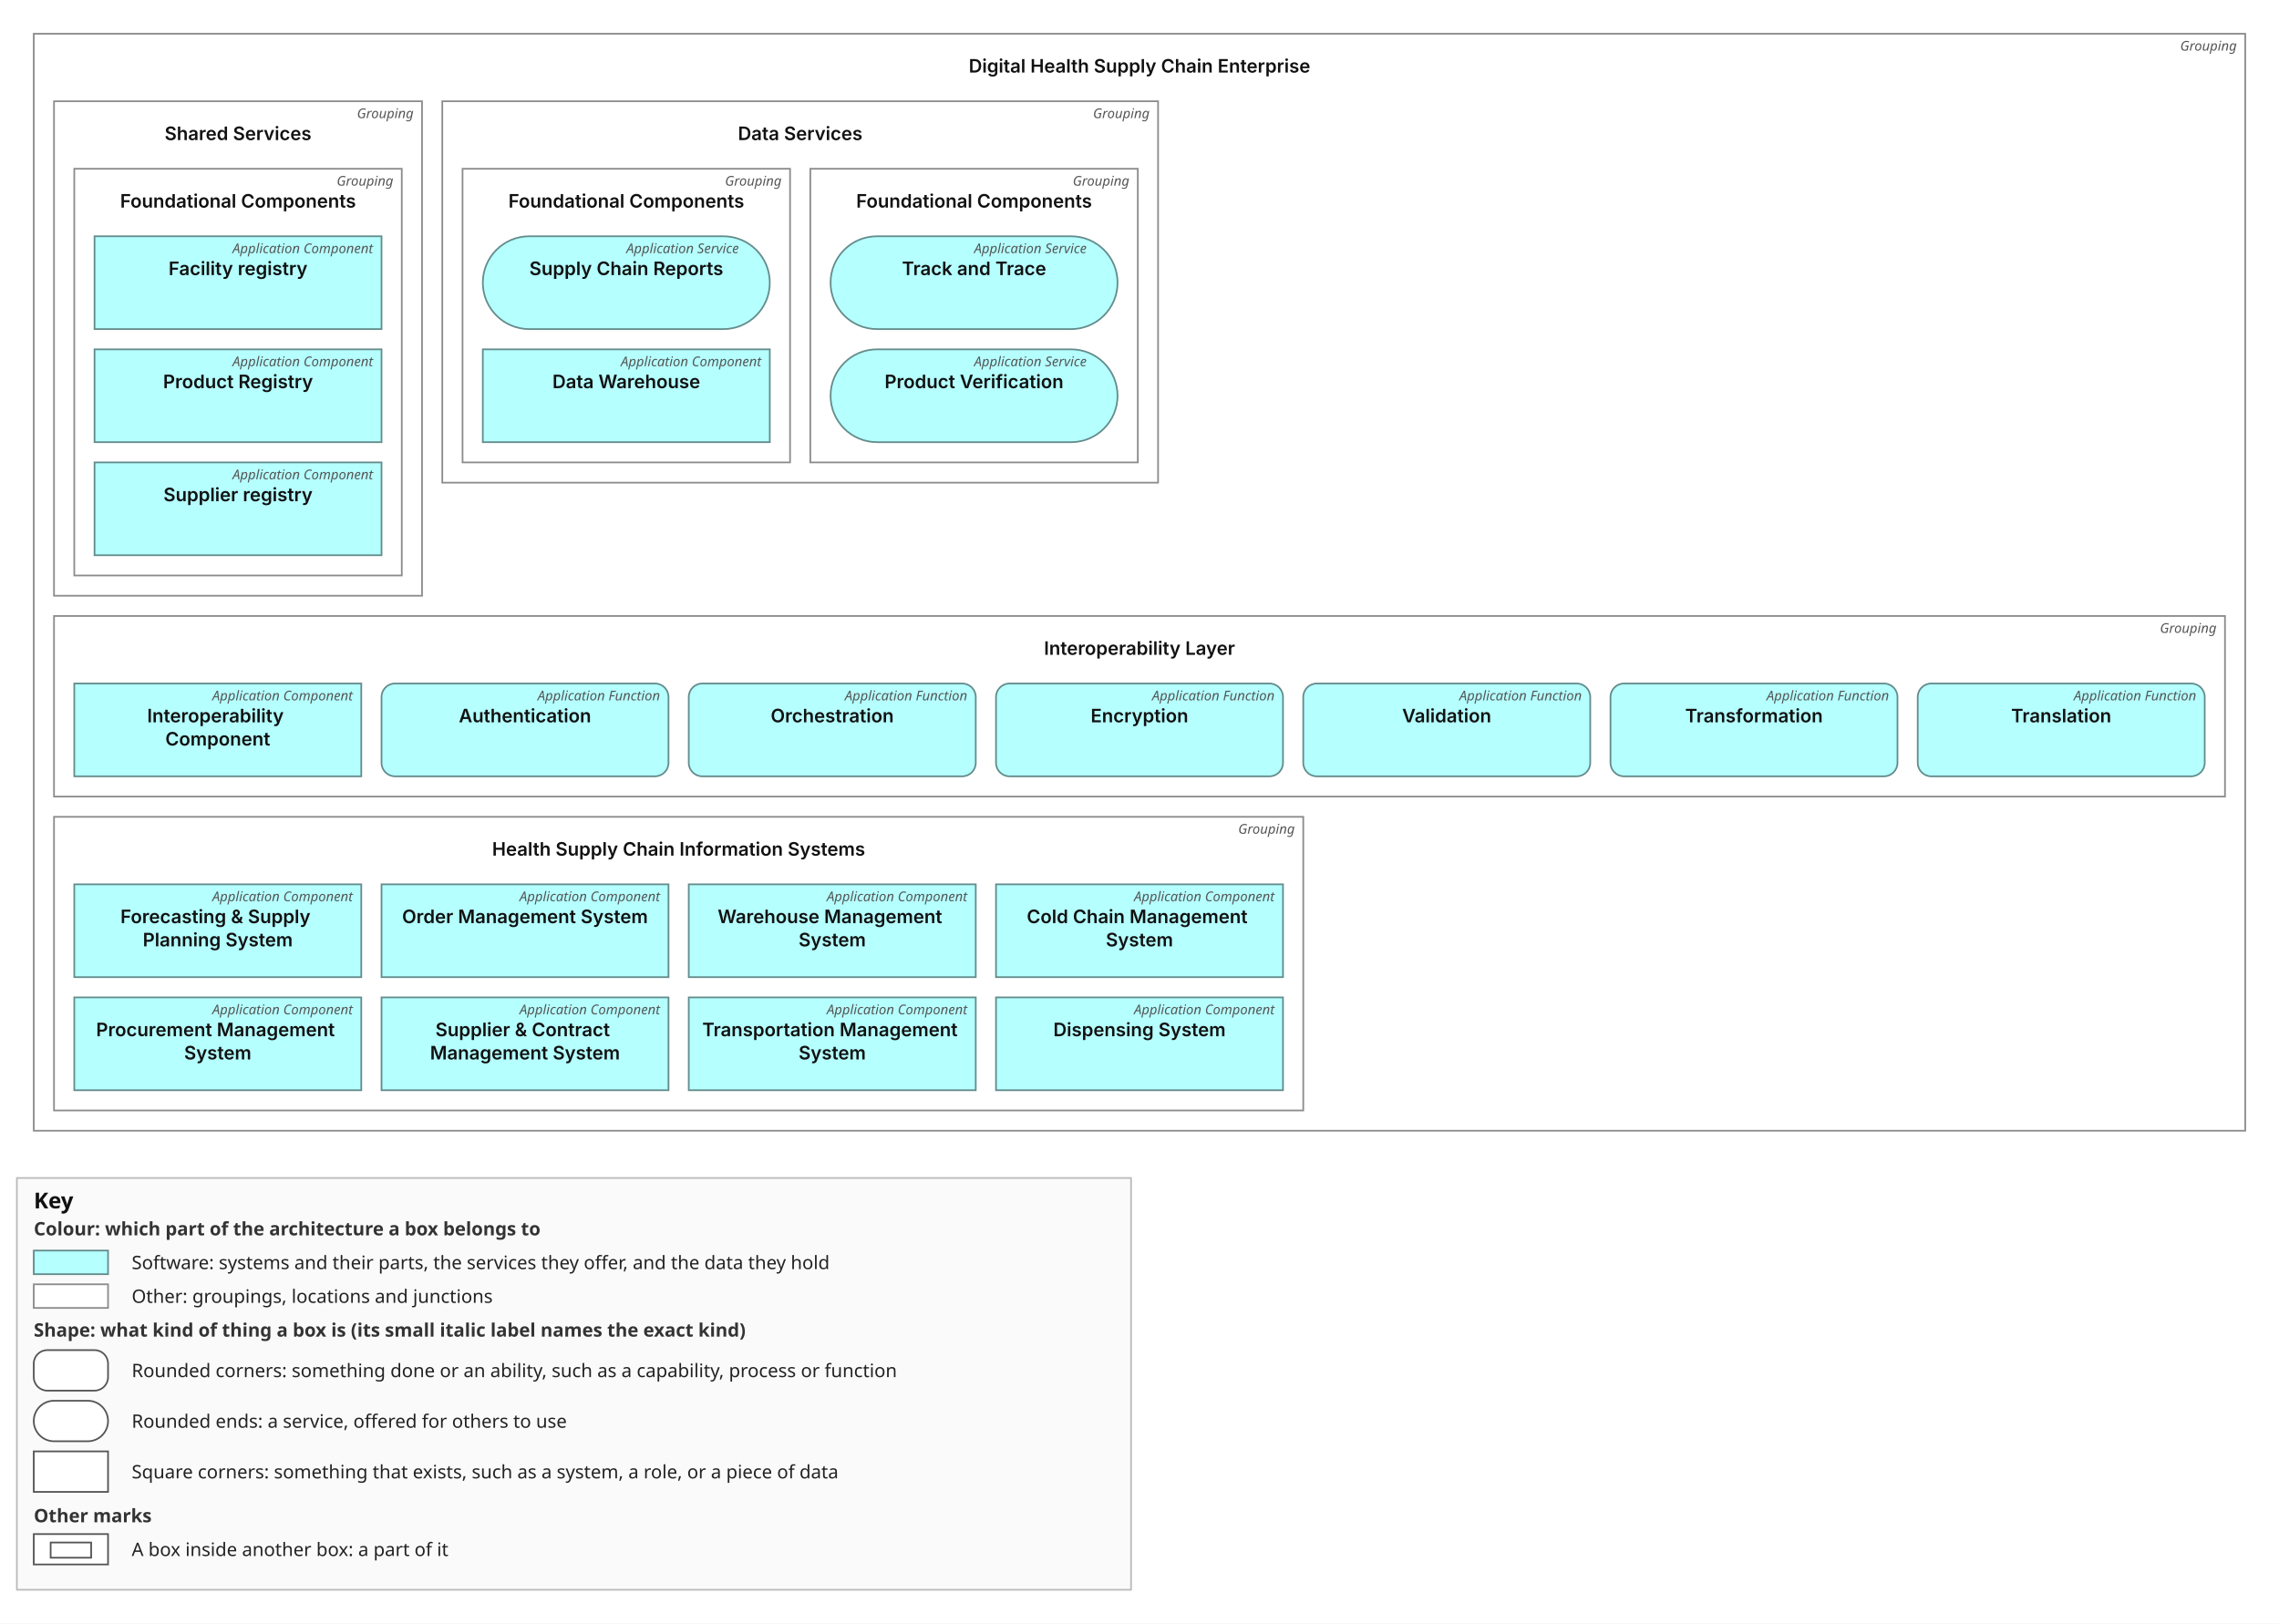
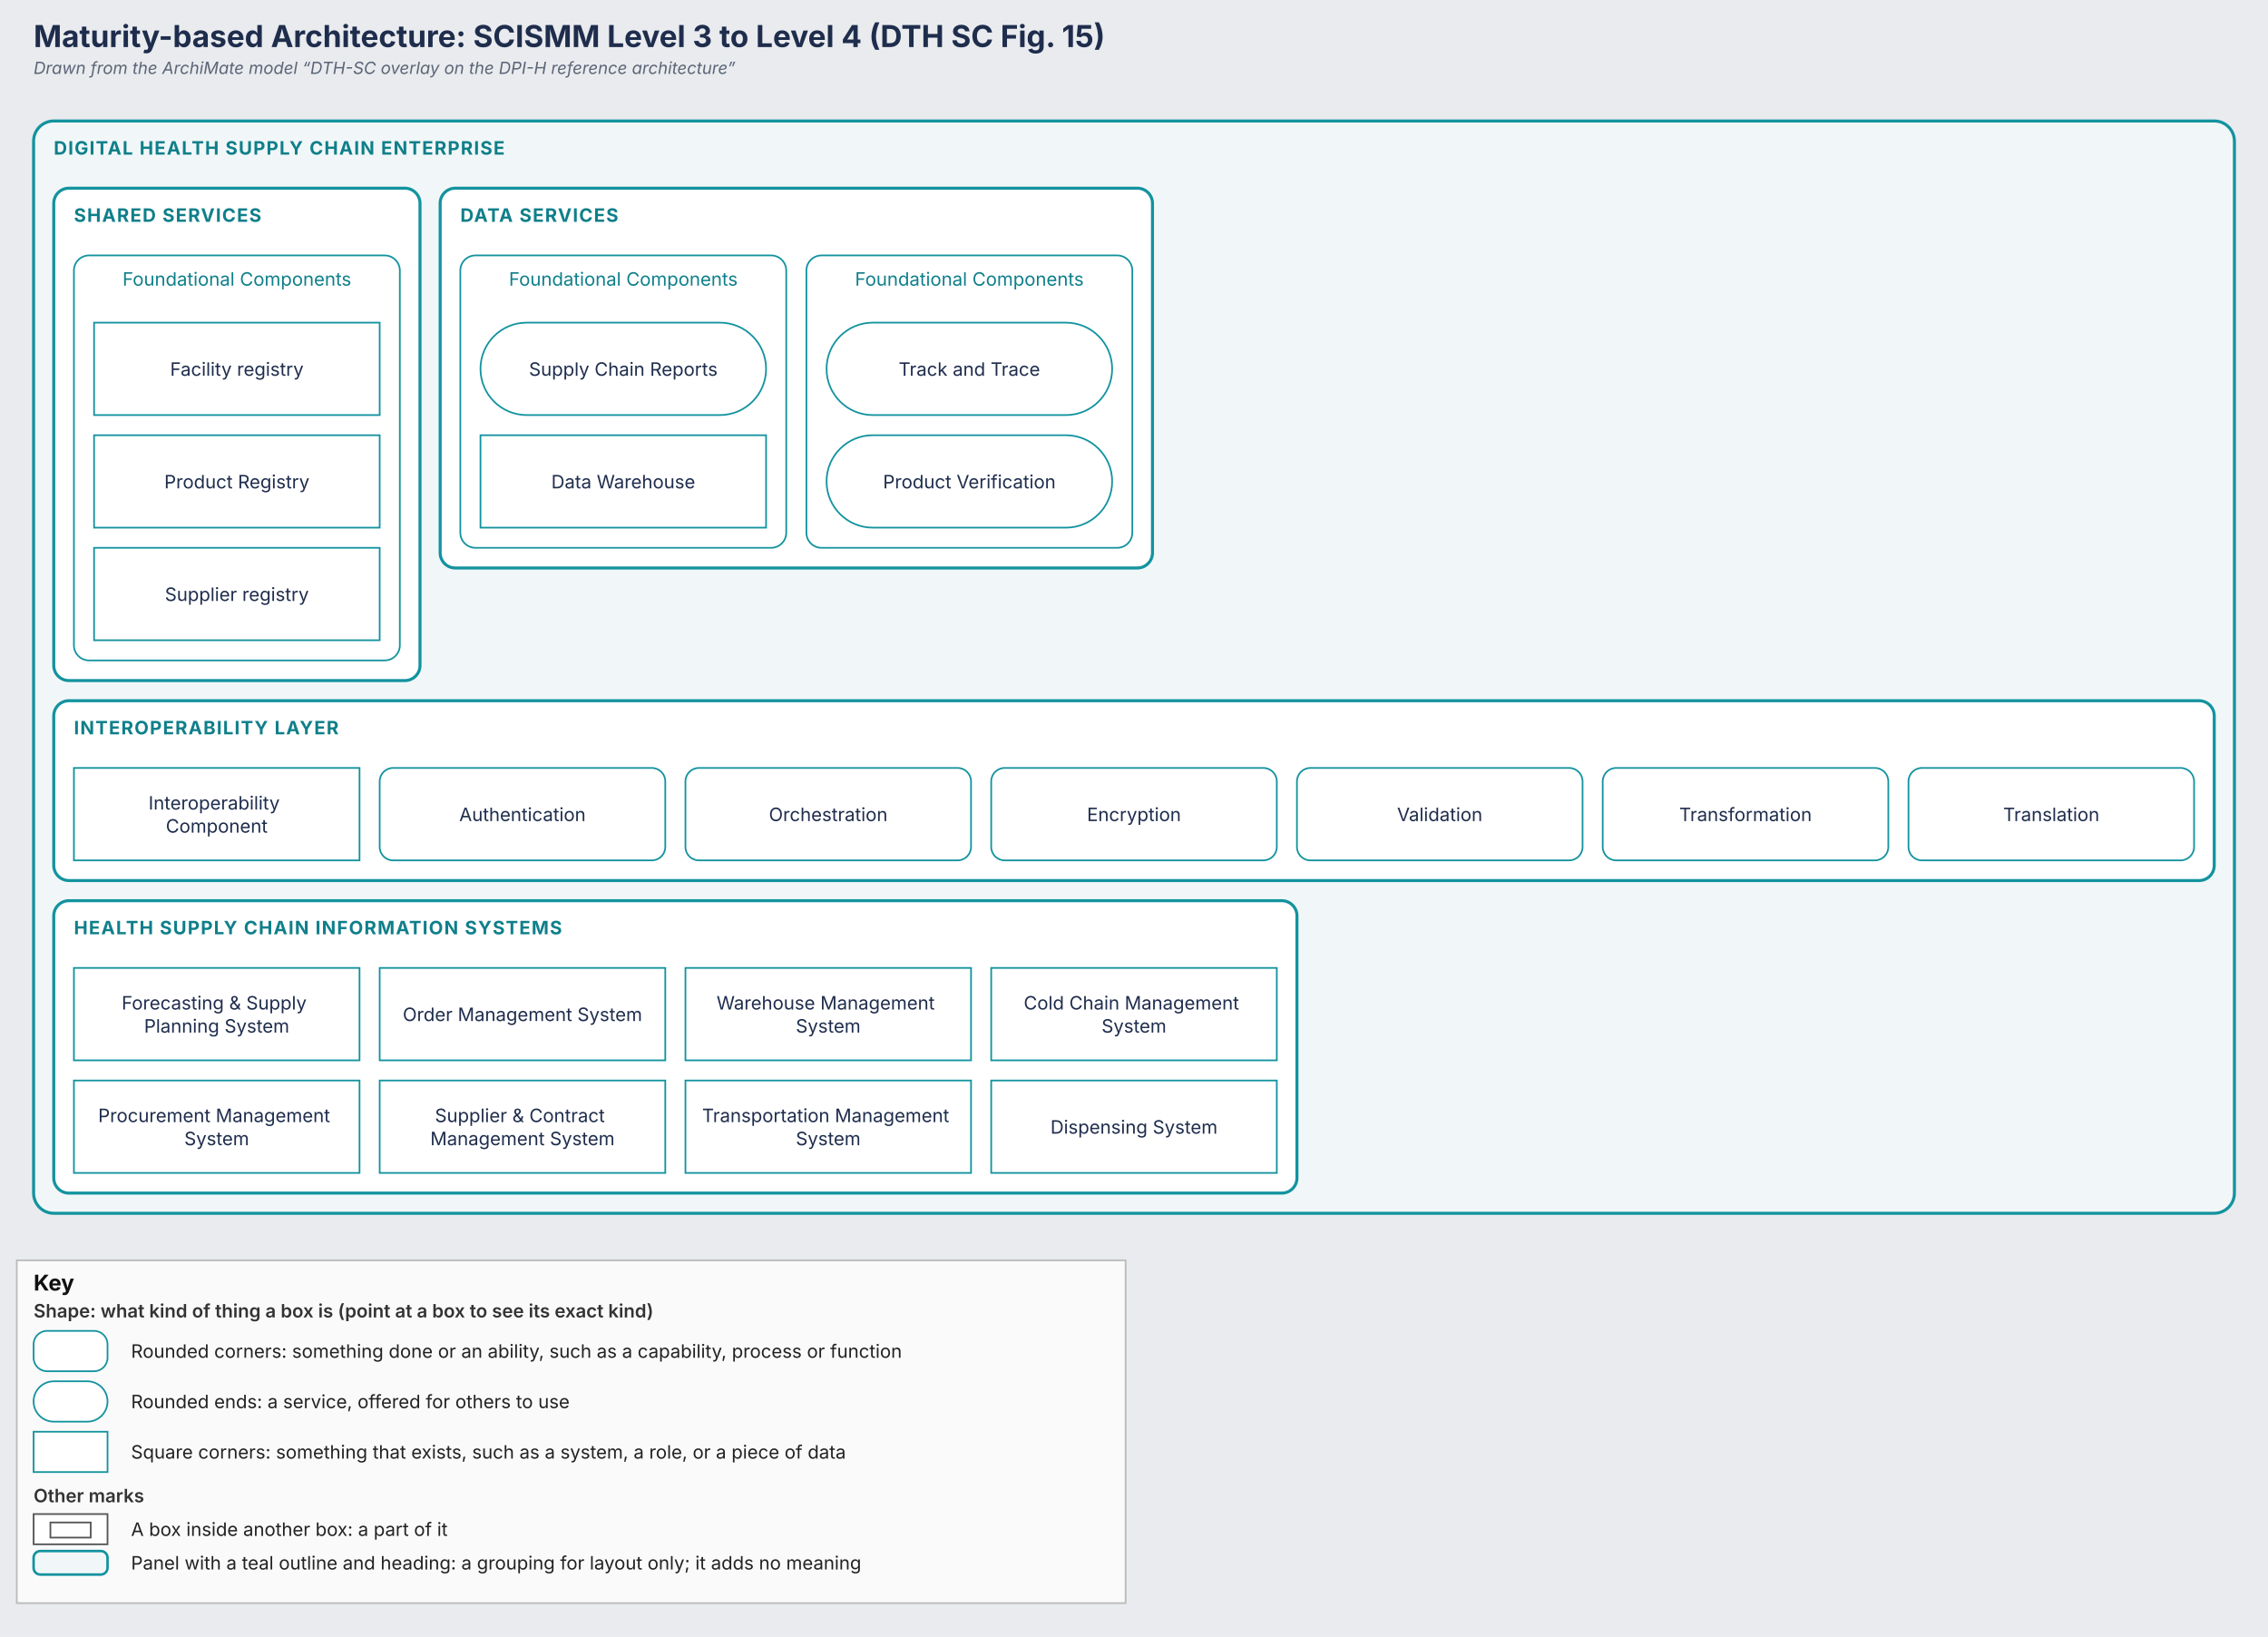
- <svg xmlns="http://www.w3.org/2000/svg" viewBox="4 4 1350 962" width="1350" height="962" role="img" aria-labelledby="av-title">
+ <svg xmlns="http://www.w3.org/2000/svg" viewBox="4 -48 1350 974" width="1350" height="974" role="img" aria-labelledby="av-title">
  <style>
- .av-name{font:600 11px system-ui,-apple-system,"Segoe UI",sans-serif;fill:#111}
- .av-type{font:italic 8px system-ui,sans-serif;fill:#555}
- .av-group{font:600 11px system-ui,sans-serif;fill:#333}
- .av-note{font:10px system-ui,sans-serif;fill:#222}
- .av-key{font:11px system-ui,sans-serif;fill:#222}
- .av-keyh{font:600 11px system-ui,sans-serif;fill:#333}
- .av-keyt{font:700 13px system-ui,sans-serif;fill:#111}
- .av-rel{font:9px system-ui,sans-serif;fill:#333;paint-order:stroke;stroke:#fff;stroke-width:3px}
+ .av-name{font:600 11px Inter, "Segoe UI", system-ui, -apple-system, Helvetica, Arial, sans-serif;fill:#111}
+ .av-type{font:italic 8px Inter, "Segoe UI", system-ui, -apple-system, Helvetica, Arial, sans-serif;fill:#555}
+ .av-group{font:600 11px Inter, "Segoe UI", system-ui, -apple-system, Helvetica, Arial, sans-serif;fill:#333}
+ .av-note{font:10px Inter, "Segoe UI", system-ui, -apple-system, Helvetica, Arial, sans-serif;fill:#222}
+ .av-key{font:11px Inter, "Segoe UI", system-ui, -apple-system, Helvetica, Arial, sans-serif;fill:#222}
+ .av-keyh{font:600 11px Inter, "Segoe UI", system-ui, -apple-system, Helvetica, Arial, sans-serif;fill:#333}
+ .av-keyt{font:700 13px Inter, "Segoe UI", system-ui, -apple-system, Helvetica, Arial, sans-serif;fill:#111}
+ .av-rel{font:9px Inter, "Segoe UI", system-ui, -apple-system, Helvetica, Arial, sans-serif;fill:#333;paint-order:stroke;stroke:#fff;stroke-width:3px}
a:hover rect,a:hover polygon,a:focus rect,a:focus polygon{stroke:#06c;stroke-width:2.5}
</style>
+   <style>.av-hb{font-weight:400;fill:#1f2d4d}</style>
  <defs>
    <marker id="arrow-open" viewBox="0 0 12 12" refX="11" refY="6" markerWidth="11" markerHeight="11" orient="auto-start-reverse" markerUnits="userSpaceOnUse">
      <path d="M1 1 L11 6 L1 11" fill="none" stroke="#333" stroke-width="1.3" />
    </marker>
    <marker id="arrow-filled" viewBox="0 0 12 12" refX="11" refY="6" markerWidth="11" markerHeight="11" orient="auto-start-reverse" markerUnits="userSpaceOnUse">
      <path d="M1 1 L11 6 L1 11 Z" fill="#333" />
    </marker>
    <marker id="arrow-small" viewBox="0 0 10 10" refX="9" refY="5" markerWidth="8" markerHeight="8" orient="auto-start-reverse" markerUnits="userSpaceOnUse">
      <path d="M1 1 L9 5 L1 9" fill="none" stroke="#333" stroke-width="1.2" />
    </marker>
    <marker id="triangle-hollow" viewBox="0 0 14 14" refX="13" refY="7" markerWidth="13" markerHeight="13" orient="auto-start-reverse" markerUnits="userSpaceOnUse">
      <path d="M1 1 L13 7 L1 13 Z" fill="#fff" stroke="#333" stroke-width="1.2" />
    </marker>
    <marker id="diamond-filled" viewBox="0 0 16 10" refX="1" refY="5" markerWidth="16" markerHeight="10" orient="auto-start-reverse" markerUnits="userSpaceOnUse">
      <path d="M1 5 L8 1 L15 5 L8 9 Z" fill="#333" />
    </marker>
    <marker id="diamond-hollow" viewBox="0 0 16 10" refX="1" refY="5" markerWidth="16" markerHeight="10" orient="auto-start-reverse" markerUnits="userSpaceOnUse">
      <path d="M1 5 L8 1 L15 5 L8 9 Z" fill="#fff" stroke="#333" stroke-width="1.2" />
    </marker>
    <marker id="dot" viewBox="0 0 8 8" refX="4" refY="4" markerWidth="7" markerHeight="7" orient="auto" markerUnits="userSpaceOnUse">
      <circle cx="4" cy="4" r="3.2" fill="#333" />
    </marker>
    <pattern id="missing" width="8" height="8" patternUnits="userSpaceOnUse" patternTransform="rotate(45)">
      <rect width="8" height="8" fill="#fff" />
      <line x1="0" y1="0" x2="0" y2="8" stroke="#d33" stroke-width="2" />
    </pattern>
  </defs>
-   <rect x="4" y="4" width="1350" height="962" fill="#fff" />
-   <g>
-     <rect x="24" y="24" width="1310" height="650" fill="#ffffff" stroke="#8c8c8c" stroke-width="1" />
-     <text class="av-type" x="1329" y="34" text-anchor="end">Grouping</text>
-     <text class="av-name" x="679" y="47" text-anchor="middle">
-       <tspan x="679" dy="0">Digital Health Supply Chain Enterprise</tspan>
-     </text>
-   </g>
-   <g>
-     <rect x="36" y="64" width="218" height="293" fill="#ffffff" stroke="#8c8c8c" stroke-width="1" />
-     <text class="av-type" x="249" y="74" text-anchor="end">Grouping</text>
-     <text class="av-name" x="145" y="87" text-anchor="middle">
-       <tspan x="145" dy="0">Shared Services</tspan>
-     </text>
-   </g>
-   <g>
-     <rect x="48" y="104" width="194" height="241" fill="#ffffff" stroke="#8c8c8c" stroke-width="1" />
-     <text class="av-type" x="237" y="114" text-anchor="end">Grouping</text>
-     <text class="av-name" x="145" y="127" text-anchor="middle">
-       <tspan x="145" dy="0">Foundational Components</tspan>
-     </text>
-   </g>
-   <g>
-     <rect x="60" y="144" width="170" height="55" fill="#b5ffff" stroke="#648c8c" stroke-width="1" />
-     <text class="av-type" x="225" y="154" text-anchor="end">Application Component</text>
-     <text class="av-name" x="145" y="167" text-anchor="middle">
+   <rect x="4" y="-48" width="1350" height="974" fill="#e9ebee" />
+   <text x="24" y="-20" style="font:700 18px Inter, &quot;Segoe UI&quot;, system-ui, -apple-system, Helvetica, Arial, sans-serif;fill:#1f2d4d">Maturity-based Architecture: SCISMM Level 3 to Level 4 (DTH SC Fig. 15)</text>
+   <text x="24" y="-4" style="font:italic 10px Inter, &quot;Segoe UI&quot;, system-ui, -apple-system, Helvetica, Arial, sans-serif;fill:#5b6577">Drawn from the ArchiMate model “DTH-SC overlay on the DPI-H reference architecture”</text>
+   <g>
+     <rect x="24" y="24" width="1310" height="650" rx="12" fill="#f1f7f8" stroke="#13939f" stroke-width="1.8" />
+     <text class="av-group" x="36" y="44" style="fill:#0f7f8a;font-weight:700;letter-spacing:.06em">DIGITAL HEALTH SUPPLY CHAIN ENTERPRISE</text>
+   </g>
+   <g>
+     <rect x="36" y="64" width="218" height="293" rx="9" fill="#ffffff" stroke="#13939f" stroke-width="1.8" />
+     <text class="av-group" x="48" y="84" style="fill:#0f7f8a;font-weight:700;letter-spacing:.06em">SHARED SERVICES</text>
+   </g>
+   <g>
+     <rect x="48" y="104" width="194" height="241" rx="9" fill="#ffffff" stroke="#13939f" stroke-width="1" />
+     <text class="av-group" x="145" y="122" text-anchor="middle" style="fill:#0f7f8a;font-weight:400">Foundational Components</text>
+   </g>
+   <g>
+     <rect x="60" y="144" width="170" height="55" fill="#ffffff" stroke="#13939f" stroke-width="1" />
+     <text class="av-name av-hb" x="145" y="175.625" text-anchor="middle">
      <tspan x="145" dy="0">Facility registry</tspan>
    </text>
  </g>
  <g>
-     <rect x="60" y="211" width="170" height="55" fill="#b5ffff" stroke="#648c8c" stroke-width="1" />
-     <text class="av-type" x="225" y="221" text-anchor="end">Application Component</text>
-     <text class="av-name" x="145" y="234" text-anchor="middle">
+     <rect x="60" y="211" width="170" height="55" fill="#ffffff" stroke="#13939f" stroke-width="1" />
+     <text class="av-name av-hb" x="145" y="242.625" text-anchor="middle">
      <tspan x="145" dy="0">Product Registry</tspan>
    </text>
  </g>
  <g>
-     <rect x="60" y="278" width="170" height="55" fill="#b5ffff" stroke="#648c8c" stroke-width="1" />
-     <text class="av-type" x="225" y="288" text-anchor="end">Application Component</text>
-     <text class="av-name" x="145" y="301" text-anchor="middle">
+     <rect x="60" y="278" width="170" height="55" fill="#ffffff" stroke="#13939f" stroke-width="1" />
+     <text class="av-name av-hb" x="145" y="309.625" text-anchor="middle">
      <tspan x="145" dy="0">Supplier registry</tspan>
    </text>
  </g>
  <g>
-     <rect x="266" y="64" width="424" height="226" fill="#ffffff" stroke="#8c8c8c" stroke-width="1" />
-     <text class="av-type" x="685" y="74" text-anchor="end">Grouping</text>
-     <text class="av-name" x="478" y="87" text-anchor="middle">
-       <tspan x="478" dy="0">Data Services</tspan>
-     </text>
-   </g>
-   <g>
-     <rect x="278" y="104" width="194" height="174" fill="#ffffff" stroke="#8c8c8c" stroke-width="1" />
-     <text class="av-type" x="467" y="114" text-anchor="end">Grouping</text>
-     <text class="av-name" x="375" y="127" text-anchor="middle">
-       <tspan x="375" dy="0">Foundational Components</tspan>
-     </text>
-   </g>
-   <g>
-     <rect x="290" y="144" width="170" height="55" rx="27.5" fill="#b5ffff" stroke="#648c8c" stroke-width="1" />
-     <text class="av-type" x="441.667" y="154" text-anchor="end">Application Service</text>
-     <text class="av-name" x="375" y="167" text-anchor="middle">
+     <rect x="266" y="64" width="424" height="226" rx="9" fill="#ffffff" stroke="#13939f" stroke-width="1.8" />
+     <text class="av-group" x="278" y="84" style="fill:#0f7f8a;font-weight:700;letter-spacing:.06em">DATA SERVICES</text>
+   </g>
+   <g>
+     <rect x="278" y="104" width="194" height="174" rx="9" fill="#ffffff" stroke="#13939f" stroke-width="1" />
+     <text class="av-group" x="375" y="122" text-anchor="middle" style="fill:#0f7f8a;font-weight:400">Foundational Components</text>
+   </g>
+   <g>
+     <rect x="290" y="144" width="170" height="55" rx="27.5" fill="#ffffff" stroke="#13939f" stroke-width="1" />
+     <text class="av-name av-hb" x="375" y="175.625" text-anchor="middle">
      <tspan x="375" dy="0">Supply Chain Reports</tspan>
    </text>
  </g>
  <g>
-     <rect x="290" y="211" width="170" height="55" fill="#b5ffff" stroke="#648c8c" stroke-width="1" />
-     <text class="av-type" x="455" y="221" text-anchor="end">Application Component</text>
-     <text class="av-name" x="375" y="234" text-anchor="middle">
+     <rect x="290" y="211" width="170" height="55" fill="#ffffff" stroke="#13939f" stroke-width="1" />
+     <text class="av-name av-hb" x="375" y="242.625" text-anchor="middle">
      <tspan x="375" dy="0">Data Warehouse</tspan>
    </text>
  </g>
  <g>
-     <rect x="484" y="104" width="194" height="174" fill="#ffffff" stroke="#8c8c8c" stroke-width="1" />
-     <text class="av-type" x="673" y="114" text-anchor="end">Grouping</text>
-     <text class="av-name" x="581" y="127" text-anchor="middle">
-       <tspan x="581" dy="0">Foundational Components</tspan>
-     </text>
-   </g>
-   <g>
-     <rect x="496" y="144" width="170" height="55" rx="27.5" fill="#b5ffff" stroke="#648c8c" stroke-width="1" />
-     <text class="av-type" x="647.667" y="154" text-anchor="end">Application Service</text>
-     <text class="av-name" x="581" y="167" text-anchor="middle">
+     <rect x="484" y="104" width="194" height="174" rx="9" fill="#ffffff" stroke="#13939f" stroke-width="1" />
+     <text class="av-group" x="581" y="122" text-anchor="middle" style="fill:#0f7f8a;font-weight:400">Foundational Components</text>
+   </g>
+   <g>
+     <rect x="496" y="144" width="170" height="55" rx="27.5" fill="#ffffff" stroke="#13939f" stroke-width="1" />
+     <text class="av-name av-hb" x="581" y="175.625" text-anchor="middle">
      <tspan x="581" dy="0">Track and Trace</tspan>
    </text>
  </g>
  <g>
-     <rect x="496" y="211" width="170" height="55" rx="27.5" fill="#b5ffff" stroke="#648c8c" stroke-width="1" />
-     <text class="av-type" x="647.667" y="221" text-anchor="end">Application Service</text>
-     <text class="av-name" x="581" y="234" text-anchor="middle">
+     <rect x="496" y="211" width="170" height="55" rx="27.5" fill="#ffffff" stroke="#13939f" stroke-width="1" />
+     <text class="av-name av-hb" x="581" y="242.625" text-anchor="middle">
      <tspan x="581" dy="0">Product Verification</tspan>
    </text>
  </g>
  <g>
-     <rect x="36" y="369" width="1286" height="107" fill="#ffffff" stroke="#8c8c8c" stroke-width="1" />
-     <text class="av-type" x="1317" y="379" text-anchor="end">Grouping</text>
-     <text class="av-name" x="679" y="392" text-anchor="middle">
-       <tspan x="679" dy="0">Interoperability Layer</tspan>
-     </text>
-   </g>
-   <g>
-     <rect x="48" y="409" width="170" height="55" fill="#b5ffff" stroke="#648c8c" stroke-width="1" />
-     <text class="av-type" x="213" y="419" text-anchor="end">Application Component</text>
-     <text class="av-name" x="133" y="432" text-anchor="middle">
+     <rect x="36" y="369" width="1286" height="107" rx="9" fill="#ffffff" stroke="#13939f" stroke-width="1.8" />
+     <text class="av-group" x="48" y="389" style="fill:#0f7f8a;font-weight:700;letter-spacing:.06em">INTEROPERABILITY LAYER</text>
+   </g>
+   <g>
+     <rect x="48" y="409" width="170" height="55" fill="#ffffff" stroke="#13939f" stroke-width="1" />
+     <text class="av-name av-hb" x="133" y="433.75" text-anchor="middle">
      <tspan x="133" dy="0">Interoperability</tspan>
      <tspan x="133" dy="13.75">Component</tspan>
    </text>
  </g>
  <g>
-     <rect x="230" y="409" width="170" height="55" rx="8" fill="#b5ffff" stroke="#648c8c" stroke-width="1" />
-     <text class="av-type" x="395" y="419" text-anchor="end">Application Function</text>
-     <text class="av-name" x="315" y="432" text-anchor="middle">
+     <rect x="230" y="409" width="170" height="55" rx="8" fill="#ffffff" stroke="#13939f" stroke-width="1" />
+     <text class="av-name av-hb" x="315" y="440.625" text-anchor="middle">
      <tspan x="315" dy="0">Authentication</tspan>
    </text>
  </g>
  <g>
-     <rect x="412" y="409" width="170" height="55" rx="8" fill="#b5ffff" stroke="#648c8c" stroke-width="1" />
-     <text class="av-type" x="577" y="419" text-anchor="end">Application Function</text>
-     <text class="av-name" x="497" y="432" text-anchor="middle">
+     <rect x="412" y="409" width="170" height="55" rx="8" fill="#ffffff" stroke="#13939f" stroke-width="1" />
+     <text class="av-name av-hb" x="497" y="440.625" text-anchor="middle">
      <tspan x="497" dy="0">Orchestration</tspan>
    </text>
  </g>
  <g>
-     <rect x="594" y="409" width="170" height="55" rx="8" fill="#b5ffff" stroke="#648c8c" stroke-width="1" />
-     <text class="av-type" x="759" y="419" text-anchor="end">Application Function</text>
-     <text class="av-name" x="679" y="432" text-anchor="middle">
+     <rect x="594" y="409" width="170" height="55" rx="8" fill="#ffffff" stroke="#13939f" stroke-width="1" />
+     <text class="av-name av-hb" x="679" y="440.625" text-anchor="middle">
      <tspan x="679" dy="0">Encryption</tspan>
    </text>
  </g>
  <g>
-     <rect x="776" y="409" width="170" height="55" rx="8" fill="#b5ffff" stroke="#648c8c" stroke-width="1" />
-     <text class="av-type" x="941" y="419" text-anchor="end">Application Function</text>
-     <text class="av-name" x="861" y="432" text-anchor="middle">
+     <rect x="776" y="409" width="170" height="55" rx="8" fill="#ffffff" stroke="#13939f" stroke-width="1" />
+     <text class="av-name av-hb" x="861" y="440.625" text-anchor="middle">
      <tspan x="861" dy="0">Validation</tspan>
    </text>
  </g>
  <g>
-     <rect x="958" y="409" width="170" height="55" rx="8" fill="#b5ffff" stroke="#648c8c" stroke-width="1" />
-     <text class="av-type" x="1123" y="419" text-anchor="end">Application Function</text>
-     <text class="av-name" x="1043" y="432" text-anchor="middle">
+     <rect x="958" y="409" width="170" height="55" rx="8" fill="#ffffff" stroke="#13939f" stroke-width="1" />
+     <text class="av-name av-hb" x="1043" y="440.625" text-anchor="middle">
      <tspan x="1043" dy="0">Transformation</tspan>
    </text>
  </g>
  <g>
-     <rect x="1140" y="409" width="170" height="55" rx="8" fill="#b5ffff" stroke="#648c8c" stroke-width="1" />
-     <text class="av-type" x="1305" y="419" text-anchor="end">Application Function</text>
-     <text class="av-name" x="1225" y="432" text-anchor="middle">
+     <rect x="1140" y="409" width="170" height="55" rx="8" fill="#ffffff" stroke="#13939f" stroke-width="1" />
+     <text class="av-name av-hb" x="1225" y="440.625" text-anchor="middle">
      <tspan x="1225" dy="0">Translation</tspan>
    </text>
  </g>
  <g>
-     <rect x="36" y="488" width="740" height="174" fill="#ffffff" stroke="#8c8c8c" stroke-width="1" />
-     <text class="av-type" x="771" y="498" text-anchor="end">Grouping</text>
-     <text class="av-name" x="406" y="511" text-anchor="middle">
-       <tspan x="406" dy="0">Health Supply Chain Information Systems</tspan>
-     </text>
-   </g>
-   <g>
-     <rect x="48" y="528" width="170" height="55" fill="#b5ffff" stroke="#648c8c" stroke-width="1" />
-     <text class="av-type" x="213" y="538" text-anchor="end">Application Component</text>
-     <text class="av-name" x="133" y="551" text-anchor="middle">
+     <rect x="36" y="488" width="740" height="174" rx="9" fill="#ffffff" stroke="#13939f" stroke-width="1.8" />
+     <text class="av-group" x="48" y="508" style="fill:#0f7f8a;font-weight:700;letter-spacing:.06em">HEALTH SUPPLY CHAIN INFORMATION SYSTEMS</text>
+   </g>
+   <g>
+     <rect x="48" y="528" width="170" height="55" fill="#ffffff" stroke="#13939f" stroke-width="1" />
+     <text class="av-name av-hb" x="133" y="552.75" text-anchor="middle">
      <tspan x="133" dy="0">Forecasting &amp; Supply</tspan>
      <tspan x="133" dy="13.75">Planning System</tspan>
    </text>
  </g>
  <g>
-     <rect x="230" y="528" width="170" height="55" fill="#b5ffff" stroke="#648c8c" stroke-width="1" />
-     <text class="av-type" x="395" y="538" text-anchor="end">Application Component</text>
-     <text class="av-name" x="315" y="551" text-anchor="middle">
+     <rect x="230" y="528" width="170" height="55" fill="#ffffff" stroke="#13939f" stroke-width="1" />
+     <text class="av-name av-hb" x="315" y="559.625" text-anchor="middle">
      <tspan x="315" dy="0">Order Management System</tspan>
    </text>
  </g>
  <g>
-     <rect x="412" y="528" width="170" height="55" fill="#b5ffff" stroke="#648c8c" stroke-width="1" />
-     <text class="av-type" x="577" y="538" text-anchor="end">Application Component</text>
-     <text class="av-name" x="497" y="551" text-anchor="middle">
+     <rect x="412" y="528" width="170" height="55" fill="#ffffff" stroke="#13939f" stroke-width="1" />
+     <text class="av-name av-hb" x="497" y="552.75" text-anchor="middle">
      <tspan x="497" dy="0">Warehouse Management</tspan>
      <tspan x="497" dy="13.75">System</tspan>
    </text>
  </g>
  <g>
-     <rect x="594" y="528" width="170" height="55" fill="#b5ffff" stroke="#648c8c" stroke-width="1" />
-     <text class="av-type" x="759" y="538" text-anchor="end">Application Component</text>
-     <text class="av-name" x="679" y="551" text-anchor="middle">
+     <rect x="594" y="528" width="170" height="55" fill="#ffffff" stroke="#13939f" stroke-width="1" />
+     <text class="av-name av-hb" x="679" y="552.75" text-anchor="middle">
      <tspan x="679" dy="0">Cold Chain Management</tspan>
      <tspan x="679" dy="13.75">System</tspan>
    </text>
  </g>
  <g>
-     <rect x="48" y="595" width="170" height="55" fill="#b5ffff" stroke="#648c8c" stroke-width="1" />
-     <text class="av-type" x="213" y="605" text-anchor="end">Application Component</text>
-     <text class="av-name" x="133" y="618" text-anchor="middle">
+     <rect x="48" y="595" width="170" height="55" fill="#ffffff" stroke="#13939f" stroke-width="1" />
+     <text class="av-name av-hb" x="133" y="619.75" text-anchor="middle">
      <tspan x="133" dy="0">Procurement Management</tspan>
      <tspan x="133" dy="13.75">System</tspan>
    </text>
  </g>
  <g>
-     <rect x="230" y="595" width="170" height="55" fill="#b5ffff" stroke="#648c8c" stroke-width="1" />
-     <text class="av-type" x="395" y="605" text-anchor="end">Application Component</text>
-     <text class="av-name" x="315" y="618" text-anchor="middle">
+     <rect x="230" y="595" width="170" height="55" fill="#ffffff" stroke="#13939f" stroke-width="1" />
+     <text class="av-name av-hb" x="315" y="619.75" text-anchor="middle">
      <tspan x="315" dy="0">Supplier &amp; Contract</tspan>
      <tspan x="315" dy="13.75">Management System</tspan>
    </text>
  </g>
  <g>
-     <rect x="412" y="595" width="170" height="55" fill="#b5ffff" stroke="#648c8c" stroke-width="1" />
-     <text class="av-type" x="577" y="605" text-anchor="end">Application Component</text>
-     <text class="av-name" x="497" y="618" text-anchor="middle">
+     <rect x="412" y="595" width="170" height="55" fill="#ffffff" stroke="#13939f" stroke-width="1" />
+     <text class="av-name av-hb" x="497" y="619.75" text-anchor="middle">
      <tspan x="497" dy="0">Transportation Management</tspan>
      <tspan x="497" dy="13.75">System</tspan>
    </text>
  </g>
  <g>
-     <rect x="594" y="595" width="170" height="55" fill="#b5ffff" stroke="#648c8c" stroke-width="1" />
-     <text class="av-type" x="759" y="605" text-anchor="end">Application Component</text>
-     <text class="av-name" x="679" y="618" text-anchor="middle">
+     <rect x="594" y="595" width="170" height="55" fill="#ffffff" stroke="#13939f" stroke-width="1" />
+     <text class="av-name av-hb" x="679" y="626.625" text-anchor="middle">
      <tspan x="679" dy="0">Dispensing System</tspan>
    </text>
  </g>
  <g class="av-legend">
-     <rect x="14" y="702" width="660" height="244" fill="#fafafa" stroke="#bbb" />
+     <rect x="14" y="702" width="660" height="204" fill="#fafafa" stroke="#bbb" />
    <text class="av-keyt" x="24" y="720">Key</text>
-     <text class="av-keyh" x="24" y="736">Colour: which part of the architecture a box belongs to</text>
-     <rect x="24" y="745" width="44" height="14" fill="#b5ffff" stroke="#648c8c" />
-     <text class="av-key" x="82" y="756">Software: systems and their parts, the services they offer, and the data they hold</text>
-     <rect x="24" y="765" width="44" height="14" fill="#ffffff" stroke="#8c8c8c" />
-     <text class="av-key" x="82" y="776">Other: groupings, locations and junctions</text>
-     <text class="av-keyh" x="24" y="796">Shape: what kind of thing a box is (its small italic label names the exact kind)</text>
-     <rect x="24" y="804" width="44" height="24" rx="8" fill="#fff" stroke="#555" />
-     <text class="av-key" x="82" y="820">Rounded corners: something done or an ability, such as a capability, process or function</text>
-     <rect x="24" y="834" width="44" height="24" rx="12" fill="#fff" stroke="#555" />
-     <text class="av-key" x="82" y="850">Rounded ends: a service, offered for others to use</text>
-     <rect x="24" y="864" width="44" height="24" fill="#fff" stroke="#555" />
-     <text class="av-key" x="82" y="880">Square corners: something that exists, such as a system, a role, or a piece of data</text>
-     <text class="av-keyh" x="24" y="906">Other marks</text>
-     <rect x="24" y="913" width="44" height="18" fill="#fff" stroke="#555" />
-     <rect x="34" y="918" width="24" height="9" fill="#fff" stroke="#555" />
-     <text class="av-key" x="82" y="926">A box inside another box: a part of it</text>
+     <text class="av-keyh" x="24" y="736">Shape: what kind of thing a box is (point at a box to see its exact kind)</text>
+     <rect x="24" y="744" width="44" height="24" rx="8" fill="#fff" stroke="#13939f" />
+     <text class="av-key" x="82" y="760">Rounded corners: something done or an ability, such as a capability, process or function</text>
+     <rect x="24" y="774" width="44" height="24" rx="12" fill="#fff" stroke="#13939f" />
+     <text class="av-key" x="82" y="790">Rounded ends: a service, offered for others to use</text>
+     <rect x="24" y="804" width="44" height="24" fill="#fff" stroke="#13939f" />
+     <text class="av-key" x="82" y="820">Square corners: something that exists, such as a system, a role, or a piece of data</text>
+     <text class="av-keyh" x="24" y="846">Other marks</text>
+     <rect x="24" y="853" width="44" height="18" fill="#fff" stroke="#555" />
+     <rect x="34" y="858" width="24" height="9" fill="#fff" stroke="#555" />
+     <text class="av-key" x="82" y="866">A box inside another box: a part of it</text>
+     <rect x="24" y="875" width="44" height="14" rx="4" fill="#f1f7f8" stroke="#13939f" stroke-width="1.5" />
+     <text class="av-key" x="82" y="886">Panel with a teal outline and heading: a grouping for layout only; it adds no meaning</text>
  </g>
</svg>
